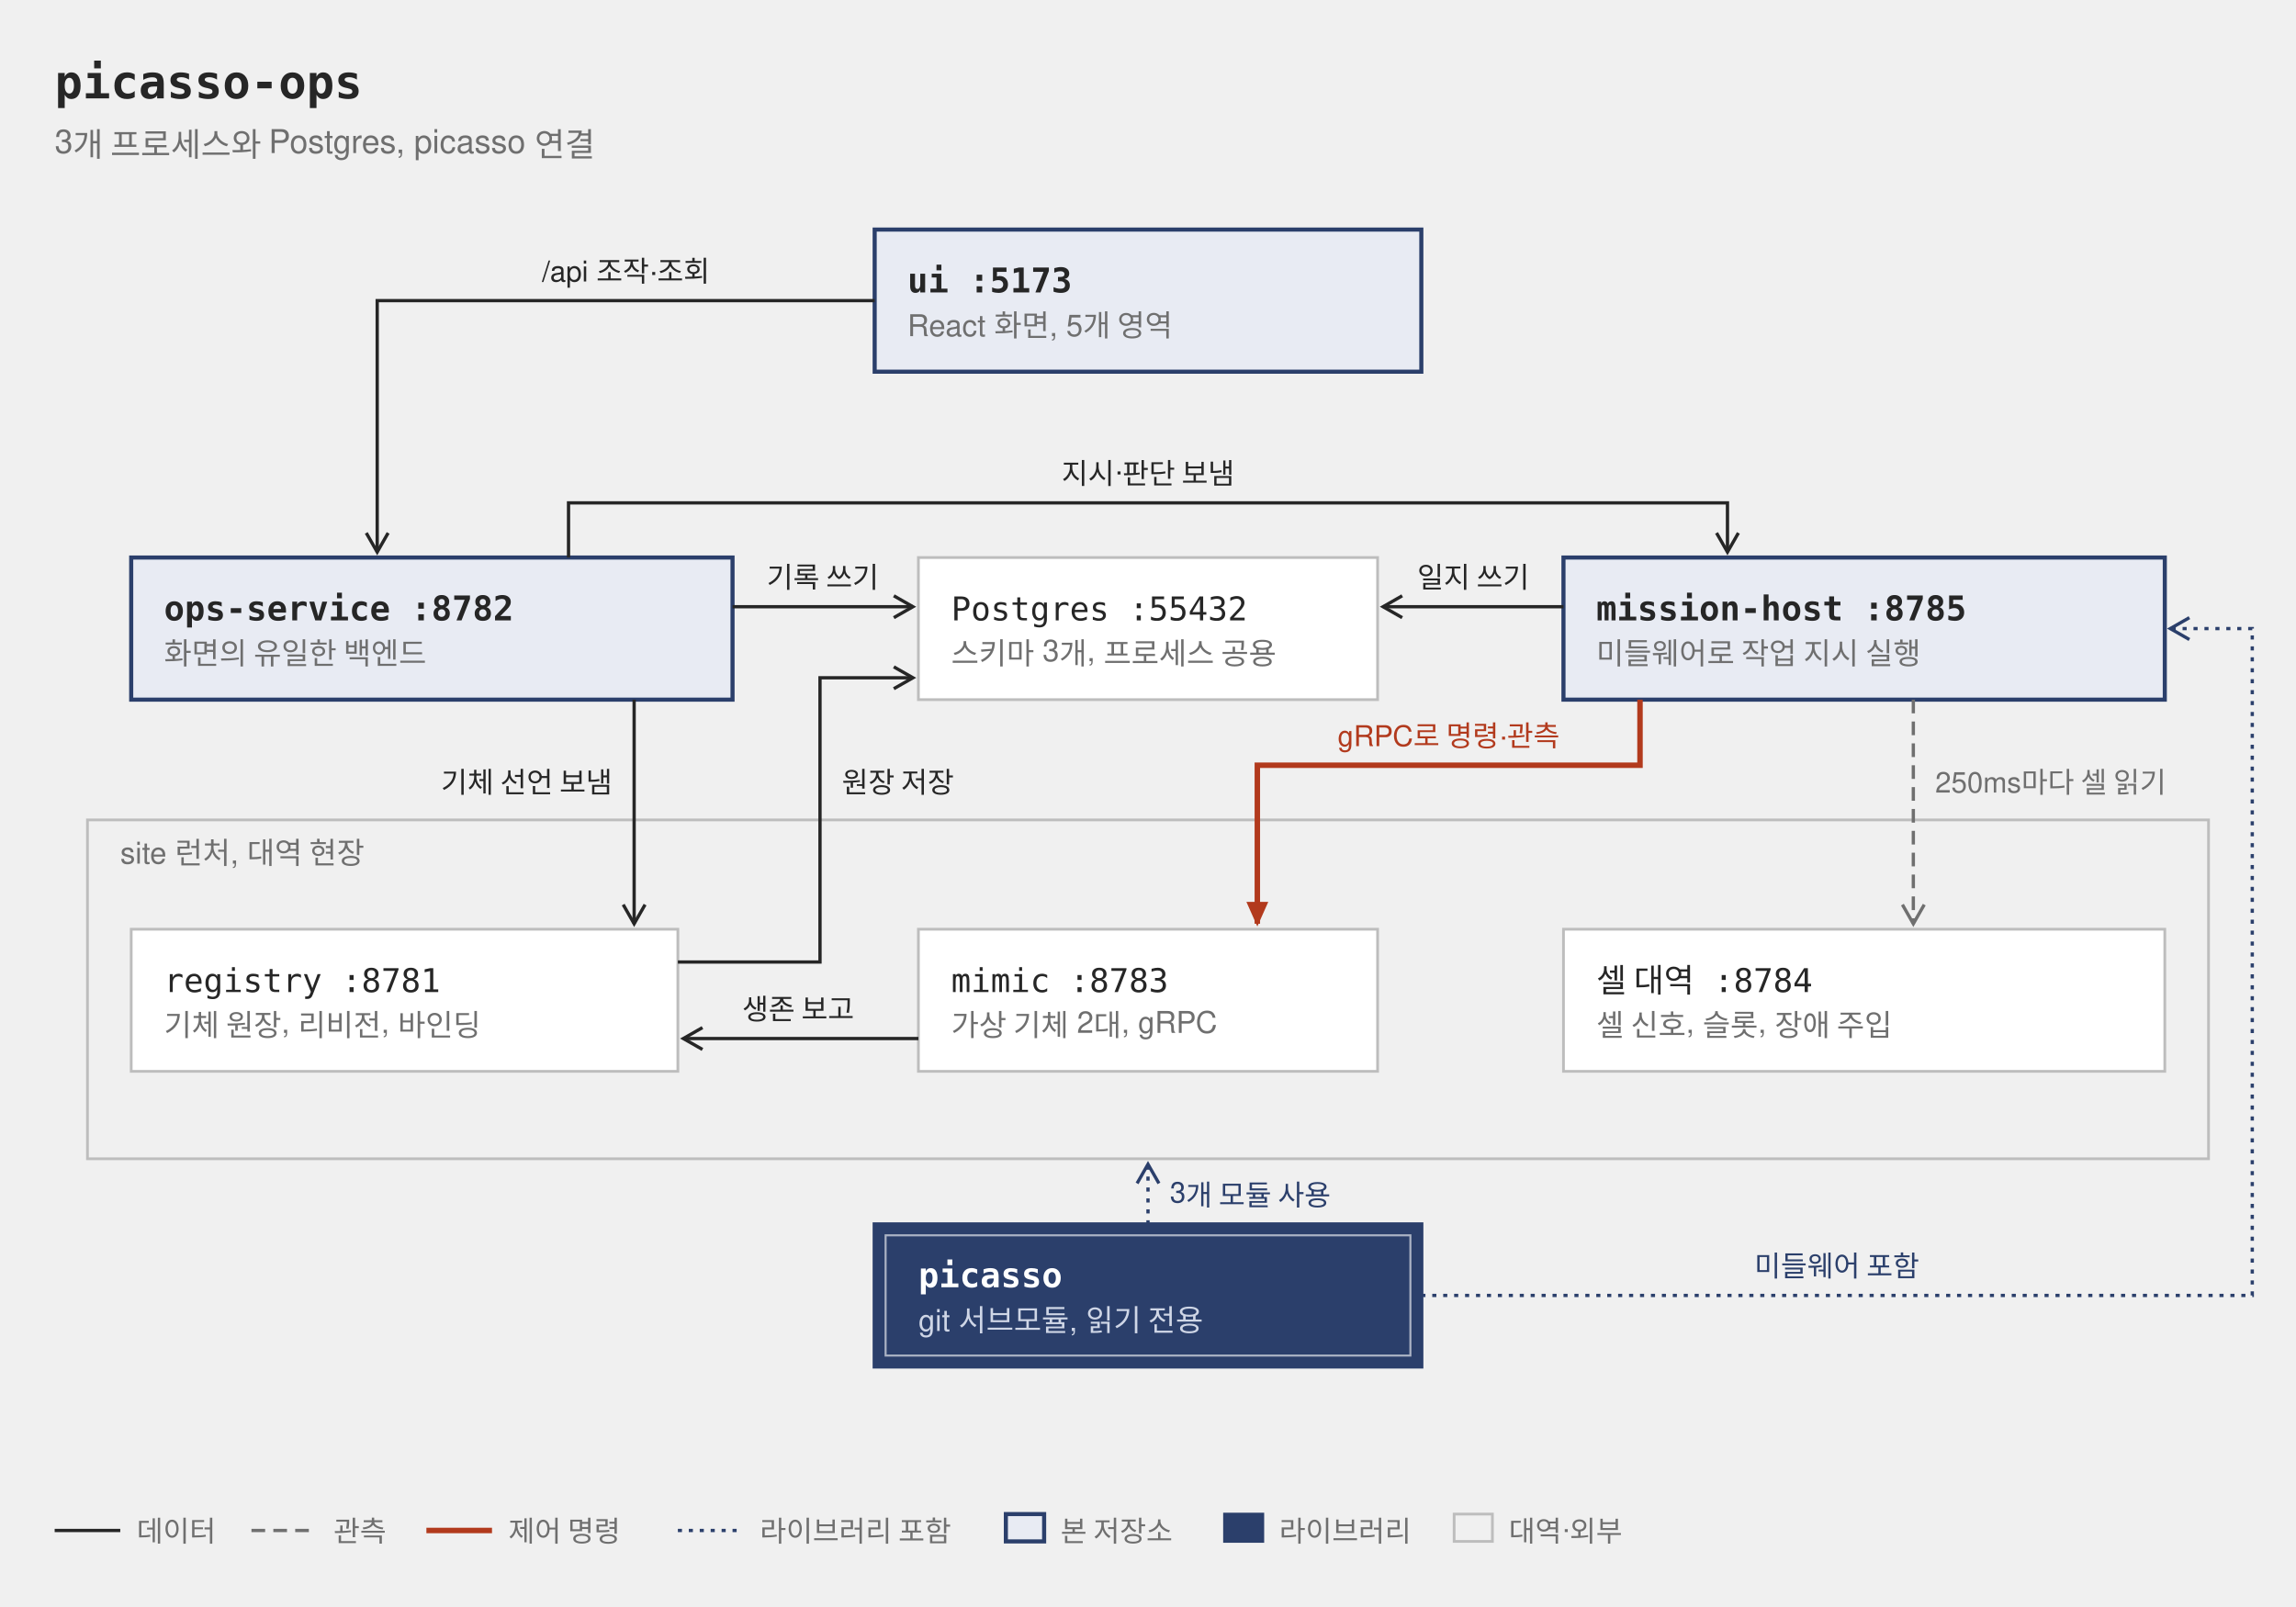
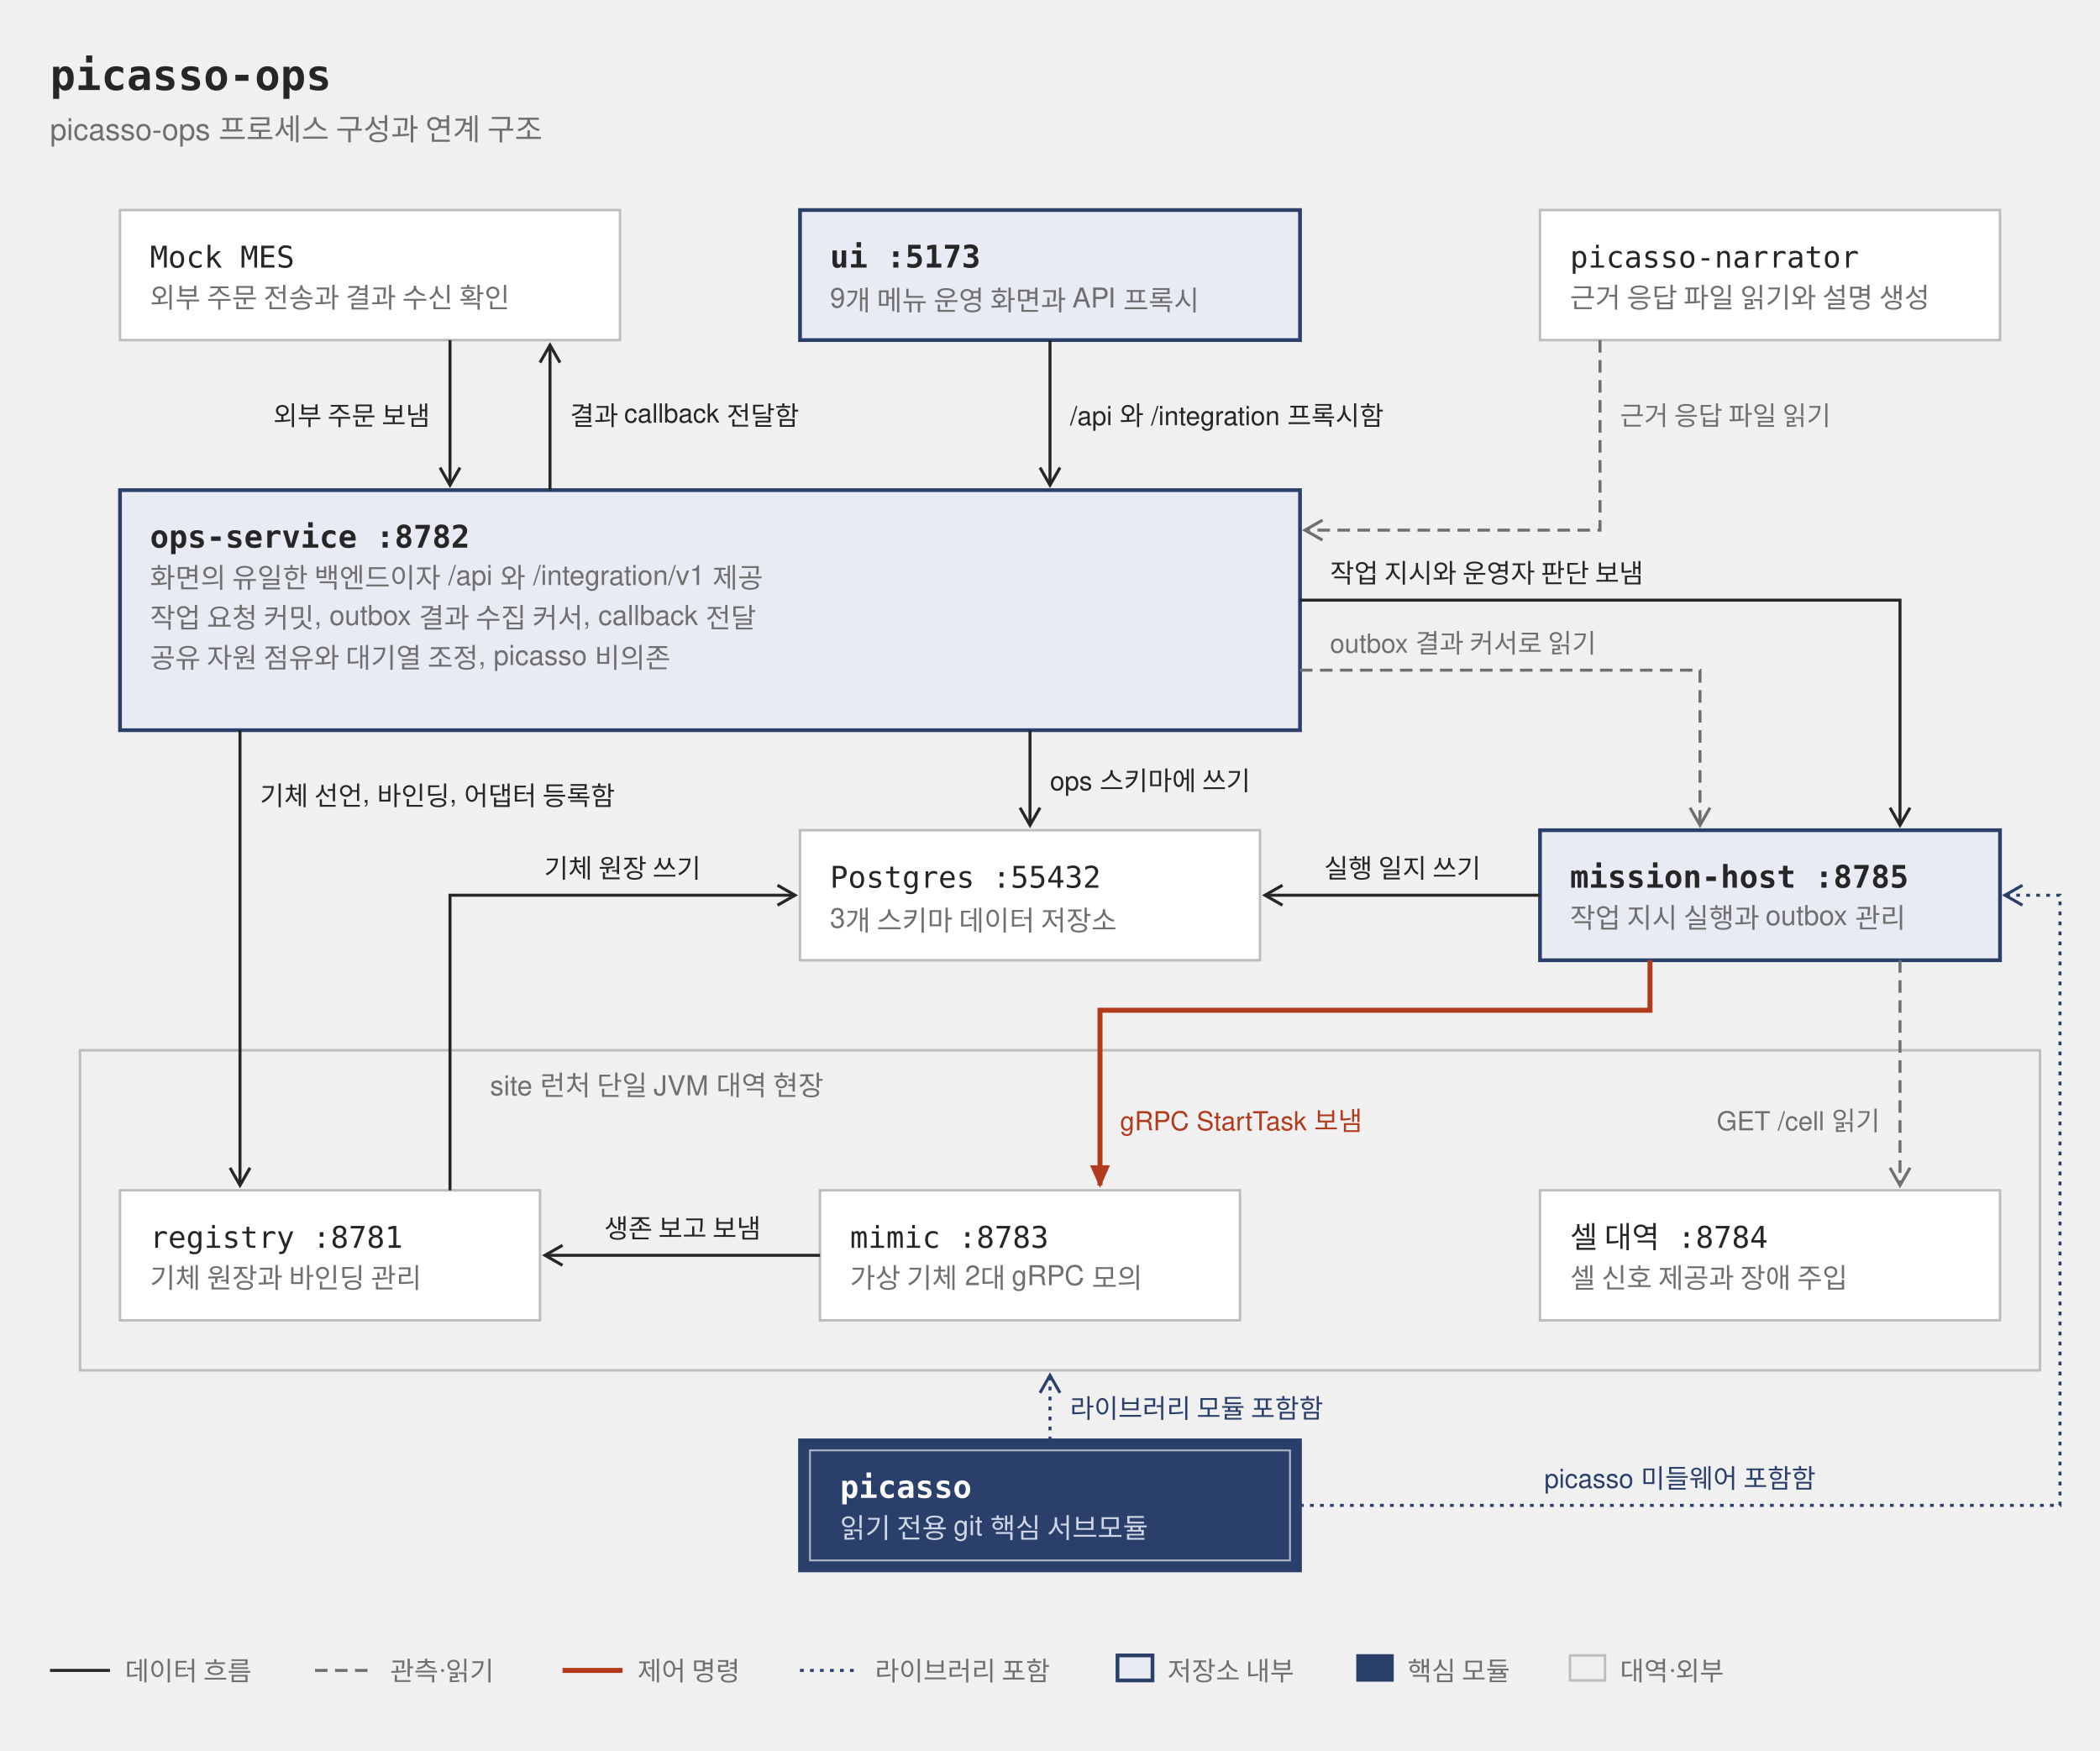
- <svg xmlns="http://www.w3.org/2000/svg" width="840" height="588" viewBox="0 0 840 588">
+ <svg xmlns="http://www.w3.org/2000/svg" width="840" height="700" viewBox="0 0 840 700">
  <defs>
    <marker id="data" markerUnits="userSpaceOnUse" markerWidth="10" markerHeight="10" refX="8" refY="5" orient="auto">
      <path d="M1,1 L8,5 L1,9" fill="none" stroke="#262626" stroke-width="1.2" />
    </marker>
    <marker id="obs" markerUnits="userSpaceOnUse" markerWidth="10" markerHeight="10" refX="8" refY="5" orient="auto">
      <path d="M1,1 L8,5 L1,9" fill="none" stroke="#6f6f6f" stroke-width="1.2" />
    </marker>
    <marker id="cmd" markerUnits="userSpaceOnUse" markerWidth="10" markerHeight="10" refX="8" refY="5" orient="auto">
      <path d="M0,1 L9,5 L0,9 Z" fill="#b23a1d" />
    </marker>
    <marker id="gov" markerUnits="userSpaceOnUse" markerWidth="10" markerHeight="10" refX="8" refY="5" orient="auto">
      <path d="M1,1 L8,5 L1,9" fill="none" stroke="#2b3f6b" stroke-width="1.2" />
    </marker>
  </defs>
  <g font-family="'Helvetica Neue', Helvetica, Arial, 'Apple SD Gothic Neo', 'Malgun Gothic', 'Noto Sans KR', 'Noto Sans CJK KR', sans-serif" fill="#262626">
    <text x="20" y="36" font-size="17" font-weight="700" font-family="Menlo, Consolas, 'DejaVu Sans Mono', monospace">picasso-ops</text>
-     <text x="20" y="56" font-size="12" fill="#6f6f6f">3개 프로세스와 Postgres, picasso 연결</text>
+     <text x="20" y="56" font-size="12" fill="#6f6f6f">picasso-ops 프로세스 구성과 연계 구조</text>
+     <rect x="48" y="84" width="200" height="52" fill="#ffffff" stroke="#bdbdbd" />
+     <text x="60" y="107" font-size="12" font-family="Menlo, Consolas, 'DejaVu Sans Mono', monospace">Mock MES</text>
+     <text x="60" y="123" font-size="11" fill="#6f6f6f">외부 주문 전송과 결과 수신 확인</text>
    <rect x="320" y="84" width="200" height="52" fill="#e8ebf3" stroke="#2b3f6b" stroke-width="1.5" />
    <text x="332" y="107" font-size="12.5" font-weight="700" font-family="Menlo, Consolas, 'DejaVu Sans Mono', monospace">ui :5173</text>
-     <text x="332" y="123" font-size="11" fill="#6f6f6f">React 화면, 5개 영역</text>
-     <rect x="48" y="204" width="220" height="52" fill="#e8ebf3" stroke="#2b3f6b" stroke-width="1.5" />
-     <text x="60" y="227" font-size="12.5" font-weight="700" font-family="Menlo, Consolas, 'DejaVu Sans Mono', monospace">ops-service :8782</text>
-     <text x="60" y="243" font-size="11" fill="#6f6f6f">화면의 유일한 백엔드</text>
-     <rect x="336" y="204" width="168" height="52" fill="#ffffff" stroke="#bdbdbd" />
-     <text x="348" y="227" font-size="12" font-family="Menlo, Consolas, 'DejaVu Sans Mono', monospace">Postgres :55432</text>
-     <text x="348" y="243" font-size="11" fill="#6f6f6f">스키마 3개, 프로세스 공용</text>
-     <rect x="572" y="204" width="220" height="52" fill="#e8ebf3" stroke="#2b3f6b" stroke-width="1.5" />
-     <text x="584" y="227" font-size="12.5" font-weight="700" font-family="Menlo, Consolas, 'DejaVu Sans Mono', monospace">mission-host :8785</text>
-     <text x="584" y="243" font-size="11" fill="#6f6f6f">미들웨어로 작업 지시 실행</text>
-     <rect x="32" y="300" width="776" height="124" fill="none" stroke="#bdbdbd" />
-     <text x="44" y="316" font-size="11" fill="#6f6f6f">site 런처, 대역 현장</text>
-     <g font-family="Menlo, Consolas, 'DejaVu Sans Mono', monospace" font-size="12">
-       <rect x="48" y="340" width="200" height="52" fill="#ffffff" stroke="#bdbdbd" />
-       <text x="60" y="363">registry :8781</text>
-       <rect x="336" y="340" width="168" height="52" fill="#ffffff" stroke="#bdbdbd" />
-       <text x="348" y="363">mimic :8783</text>
-       <rect x="572" y="340" width="220" height="52" fill="#ffffff" stroke="#bdbdbd" />
-       <text x="584" y="363">
-         <tspan font-family="'Helvetica Neue', Helvetica, Arial, 'Apple SD Gothic Neo', 'Malgun Gothic', 'Noto Sans KR', 'Noto Sans CJK KR', sans-serif">셀 대역</tspan> :8784</text>
-     </g>
-     <g font-size="11" fill="#6f6f6f">
-       <text x="60" y="379">기체 원장, 리비전, 바인딩</text>
-       <text x="348" y="379">가상 기체 2대, gRPC</text>
-       <text x="584" y="379">셀 신호, 슬롯, 장애 주입</text>
-     </g>
-     <rect x="320" y="448" width="200" height="52" fill="#2b3f6b" stroke="#2b3f6b" stroke-width="1.5" />
-     <rect x="324" y="452" width="192" height="44" fill="none" stroke="#fff" stroke-width="0.75" stroke-opacity="0.6" />
-     <text x="336" y="471" font-size="12.5" font-weight="700" fill="#fff" font-family="Menlo, Consolas, 'DejaVu Sans Mono', monospace">picasso</text>
-     <text x="336" y="487" font-size="11" fill="#cfd6e6">git 서브모듈, 읽기 전용</text>
+     <text x="332" y="123" font-size="11" fill="#6f6f6f">9개 메뉴 운영 화면과 API 프록시</text>
+     <rect x="616" y="84" width="184" height="52" fill="#ffffff" stroke="#bdbdbd" />
+     <text x="628" y="107" font-size="12" font-family="Menlo, Consolas, 'DejaVu Sans Mono', monospace">picasso-narrator</text>
+     <text x="628" y="123" font-size="11" fill="#6f6f6f">근거 응답 파일 읽기와 설명 생성</text>
+     <rect x="48" y="196" width="472" height="96" fill="#e8ebf3" stroke="#2b3f6b" stroke-width="1.5" />
+     <text x="60" y="219" font-size="12.5" font-weight="700" font-family="Menlo, Consolas, 'DejaVu Sans Mono', monospace">ops-service :8782</text>
+     <text x="60" y="235" font-size="11" fill="#6f6f6f">화면의 유일한 백엔드이자 /api 와 /integration/v1 제공</text>
+     <text x="60" y="251" font-size="11" fill="#6f6f6f">작업 요청 커밋, outbox 결과 수집 커서, callback 전달</text>
+     <text x="60" y="267" font-size="11" fill="#6f6f6f">공유 자원 점유와 대기열 조정, picasso 비의존</text>
+     <rect x="320" y="332" width="184" height="52" fill="#ffffff" stroke="#bdbdbd" />
+     <text x="332" y="355" font-size="12" font-family="Menlo, Consolas, 'DejaVu Sans Mono', monospace">Postgres :55432</text>
+     <text x="332" y="371" font-size="11" fill="#6f6f6f">3개 스키마 데이터 저장소</text>
+     <rect x="616" y="332" width="184" height="52" fill="#e8ebf3" stroke="#2b3f6b" stroke-width="1.5" />
+     <text x="628" y="355" font-size="12.5" font-weight="700" font-family="Menlo, Consolas, 'DejaVu Sans Mono', monospace">mission-host :8785</text>
+     <text x="628" y="371" font-size="11" fill="#6f6f6f">작업 지시 실행과 outbox 관리</text>
+     <rect x="32" y="420" width="784" height="128" fill="none" stroke="#bdbdbd" />
+     <text x="196" y="438" font-size="11" fill="#6f6f6f">site 런처 단일 JVM 대역 현장</text>
+     <rect x="48" y="476" width="168" height="52" fill="#ffffff" stroke="#bdbdbd" />
+     <text x="60" y="499" font-size="12" font-family="Menlo, Consolas, 'DejaVu Sans Mono', monospace">registry :8781</text>
+     <text x="60" y="515" font-size="11" fill="#6f6f6f">기체 원장과 바인딩 관리</text>
+     <rect x="328" y="476" width="168" height="52" fill="#ffffff" stroke="#bdbdbd" />
+     <text x="340" y="499" font-size="12" font-family="Menlo, Consolas, 'DejaVu Sans Mono', monospace">mimic :8783</text>
+     <text x="340" y="515" font-size="11" fill="#6f6f6f">가상 기체 2대 gRPC 모의</text>
+     <rect x="616" y="476" width="184" height="52" fill="#ffffff" stroke="#bdbdbd" />
+     <text x="628" y="499" font-size="12" font-family="Menlo, Consolas, 'DejaVu Sans Mono', monospace">
+       <tspan font-family="'Helvetica Neue', Helvetica, Arial, 'Apple SD Gothic Neo', 'Malgun Gothic', 'Noto Sans KR', 'Noto Sans CJK KR', sans-serif">셀 대역</tspan> :8784</text>
+     <text x="628" y="515" font-size="11" fill="#6f6f6f">셀 신호 제공과 장애 주입</text>
+     <rect x="320" y="576" width="200" height="52" fill="#2b3f6b" stroke="#2b3f6b" stroke-width="1.5" />
+     <rect x="324" y="580" width="192" height="44" fill="none" stroke="#fff" stroke-width="0.75" stroke-opacity="0.6" />
+     <text x="336" y="599" font-size="12.5" font-weight="700" fill="#fff" font-family="Menlo, Consolas, 'DejaVu Sans Mono', monospace">picasso</text>
+     <text x="336" y="615" font-size="11" fill="#cfd6e6">읽기 전용 git 핵심 서브모듈</text>
    <g fill="none" stroke="#262626" stroke-width="1.2">
-       <path d="M336,380 H250" marker-end="url(#data)" />
-       <path d="M320,110 H138 V202" marker-end="url(#data)" />
-       <path d="M208,204 V184 H632 V202" marker-end="url(#data)" />
-       <path d="M232,256 V338" marker-end="url(#data)" />
-       <path d="M268,222 H334" marker-end="url(#data)" />
-       <path d="M572,222 H506" marker-end="url(#data)" />
-       <path d="M248,352 H300 V248 H334" marker-end="url(#data)" />
+       <path d="M180,136 V194" marker-end="url(#data)" />
+       <path d="M220,196 V138" marker-end="url(#data)" />
+       <path d="M420,136 V194" marker-end="url(#data)" />
+       <path d="M520,240 H760 V330" marker-end="url(#data)" />
+       <path d="M412,292 V330" marker-end="url(#data)" />
+       <path d="M616,358 H506" marker-end="url(#data)" />
+       <path d="M180,476 V358 H318" marker-end="url(#data)" />
+       <path d="M96,292 V474" marker-end="url(#data)" />
+       <path d="M328,502 H218" marker-end="url(#data)" />
    </g>
    <g font-size="10.5" fill="#262626">
-       <text x="292" y="373" text-anchor="middle">생존 보고</text>
-       <text x="229" y="103" text-anchor="middle">/api 조작·조회</text>
-       <text x="420" y="177" text-anchor="middle">지시·판단 보냄</text>
-       <text x="224" y="290" text-anchor="end">기체 선언 보냄</text>
-       <text x="301" y="215" text-anchor="middle">기록 쓰기</text>
-       <text x="539" y="215" text-anchor="middle">일지 쓰기</text>
-       <text x="308" y="290">원장 저장</text>
+       <text x="172" y="170" text-anchor="end">외부 주문 보냄</text>
+       <text x="228" y="170">결과 callback 전달함</text>
+       <text x="428" y="170">/api 와 /integration 프록시함</text>
+       <text x="532" y="233">작업 지시와 운영자 판단 보냄</text>
+       <text x="420" y="316">ops 스키마에 쓰기</text>
+       <text x="561" y="351" text-anchor="middle">실행 일지 쓰기</text>
+       <text x="249" y="351" text-anchor="middle">기체 원장 쓰기</text>
+       <text x="104" y="322">기체 선언, 바인딩, 어댑터 등록함</text>
+       <text x="273" y="495" text-anchor="middle">생존 보고 보냄</text>
    </g>
    <g fill="none" stroke="#b23a1d" stroke-width="2">
-       <path d="M600,256 V280 H460 V338" marker-end="url(#cmd)" />
+       <path d="M660,384 V404 H440 V474" marker-end="url(#cmd)" />
    </g>
-     <g font-size="10.5" fill="#b23a1d">
-       <text x="530" y="273" text-anchor="middle">gRPC로 명령·관측</text>
-     </g>
+     <text x="448" y="452" font-size="10.5" fill="#b23a1d">gRPC StartTask 보냄</text>
    <g fill="none" stroke="#6f6f6f" stroke-width="1.2" stroke-dasharray="5 3">
-       <path d="M700,256 V338" marker-end="url(#obs)" />
+       <path d="M640,136 V212 H522" marker-end="url(#obs)" />
+       <path d="M520,268 H680 V330" marker-end="url(#obs)" />
+       <path d="M760,384 V474" marker-end="url(#obs)" />
    </g>
    <g font-size="10.5" fill="#6f6f6f">
-       <text x="708" y="290">250ms마다 셀 읽기</text>
+       <text x="648" y="170">근거 응답 파일 읽기</text>
+       <text x="532" y="261">outbox 결과 커서로 읽기</text>
+       <text x="752" y="452" text-anchor="end">GET /cell 읽기</text>
    </g>
    <g fill="none" stroke="#2b3f6b" stroke-width="1.2" stroke-dasharray="1.5 2.5">
-       <path d="M420,448 V426" marker-end="url(#gov)" />
-       <path d="M520,474 H824 V230 H794" marker-end="url(#gov)" />
+       <path d="M420,576 V550" marker-end="url(#gov)" />
+       <path d="M520,602 H824 V358 H802" marker-end="url(#gov)" />
    </g>
    <g font-size="10.5" fill="#2b3f6b">
-       <text x="428" y="440">3개 모듈 사용</text>
-       <text x="672" y="467" text-anchor="middle">미들웨어 포함</text>
+       <text x="428" y="567">라이브러리 모듈 포함함</text>
+       <text x="672" y="595" text-anchor="middle">picasso 미들웨어 포함함</text>
    </g>
    <g font-size="10.5" fill="#6f6f6f">
-       <path d="M20,560 H44" fill="none" stroke="#262626" stroke-width="1.2" />
-       <text x="50" y="564">데이터</text>
-       <path d="M92,560 H116" fill="none" stroke="#6f6f6f" stroke-width="1.2" stroke-dasharray="5 3" />
-       <text x="122" y="564">관측</text>
-       <path d="M156,560 H180" fill="none" stroke="#b23a1d" stroke-width="2" />
-       <text x="186" y="564">제어 명령</text>
-       <path d="M248,560 H272" fill="none" stroke="#2b3f6b" stroke-width="1.2" stroke-dasharray="1.5 2.5" />
-       <text x="278" y="564">라이브러리 포함</text>
-       <rect x="368" y="554" width="14" height="10" fill="#e8ebf3" stroke="#2b3f6b" stroke-width="1.5" />
-       <text x="388" y="564">본 저장소</text>
-       <rect x="448" y="554" width="14" height="10" fill="#2b3f6b" stroke="#2b3f6b" />
-       <text x="468" y="564">라이브러리</text>
-       <rect x="532" y="554" width="14" height="10" fill="none" stroke="#bdbdbd" />
-       <text x="552" y="564">대역·외부</text>
+       <path d="M20,668 H44" fill="none" stroke="#262626" stroke-width="1.2" />
+       <text x="50" y="672">데이터 흐름</text>
+       <path d="M126,668 H150" fill="none" stroke="#6f6f6f" stroke-width="1.2" stroke-dasharray="5 3" />
+       <text x="156" y="672">관측·읽기</text>
+       <path d="M225,668 H249" fill="none" stroke="#b23a1d" stroke-width="2" />
+       <text x="255" y="672">제어 명령</text>
+       <path d="M320,668 H344" fill="none" stroke="#2b3f6b" stroke-width="1.2" stroke-dasharray="1.5 2.5" />
+       <text x="350" y="672">라이브러리 포함</text>
+       <rect x="447" y="662" width="14" height="10" fill="#e8ebf3" stroke="#2b3f6b" stroke-width="1.5" />
+       <text x="467" y="672">저장소 내부</text>
+       <rect x="543" y="662" width="14" height="10" fill="#2b3f6b" stroke="#2b3f6b" />
+       <text x="563" y="672">핵심 모듈</text>
+       <rect x="628" y="662" width="14" height="10" fill="none" stroke="#bdbdbd" />
+       <text x="648" y="672">대역·외부</text>
    </g>
  </g>
</svg>
